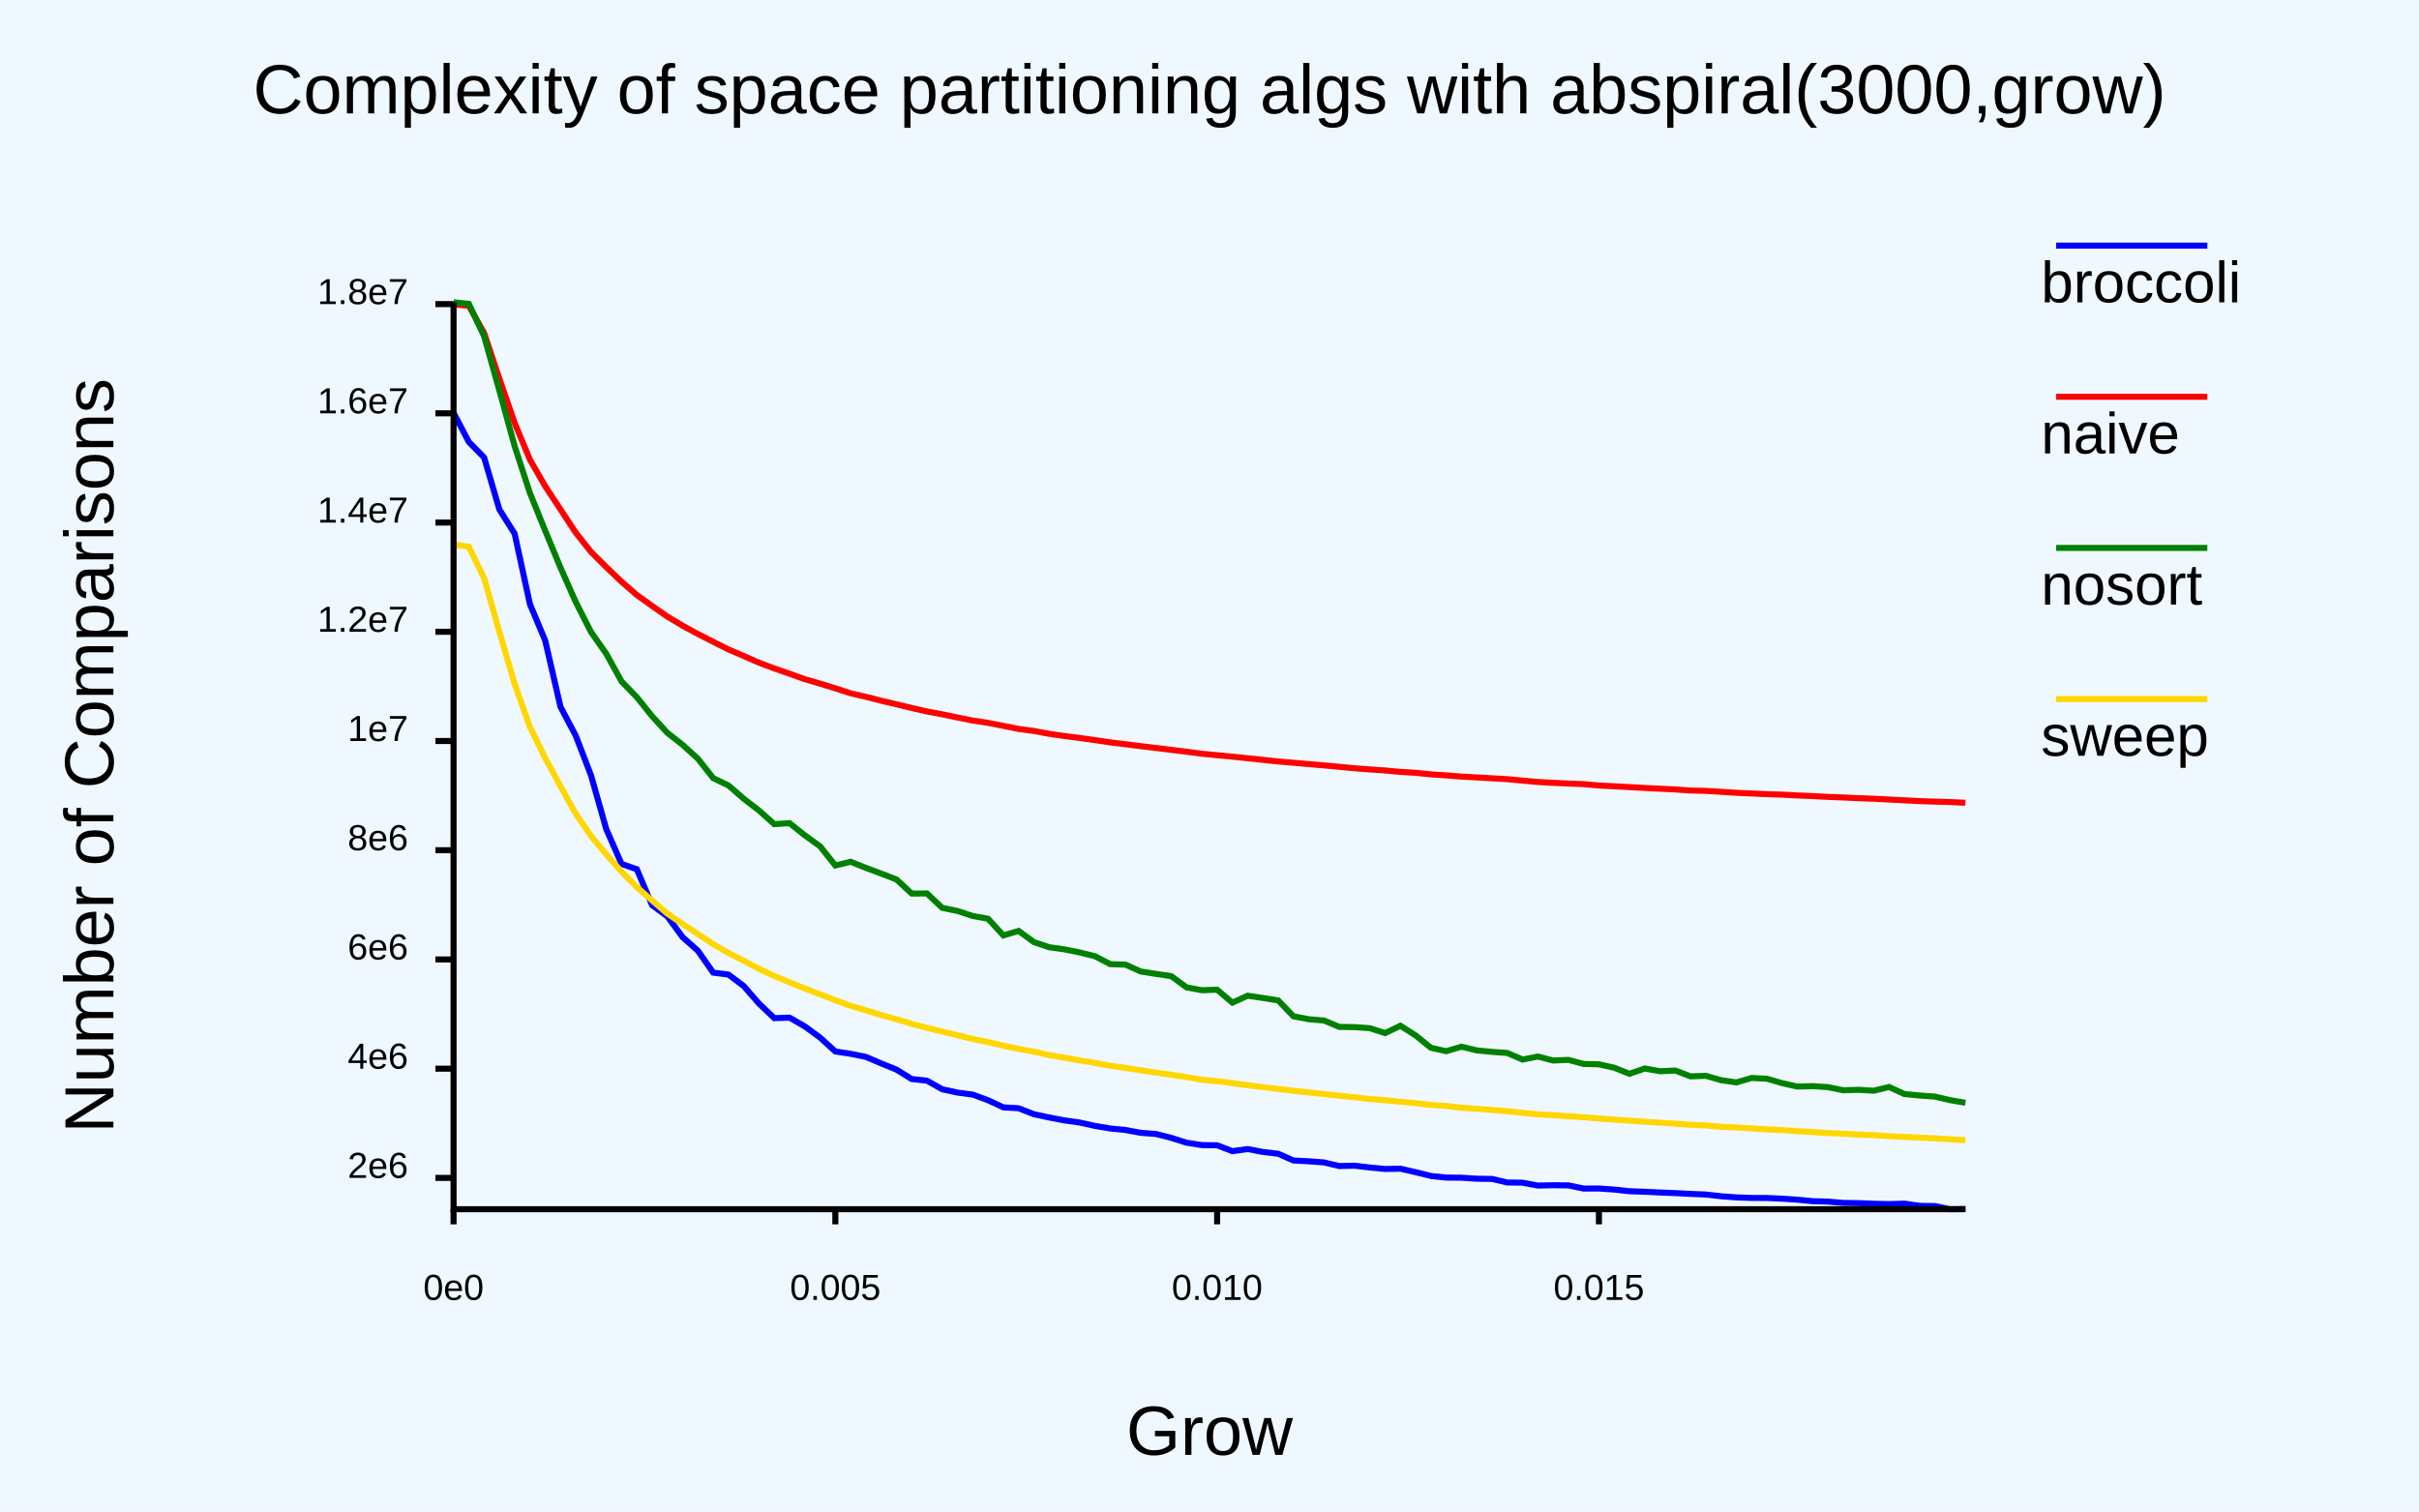
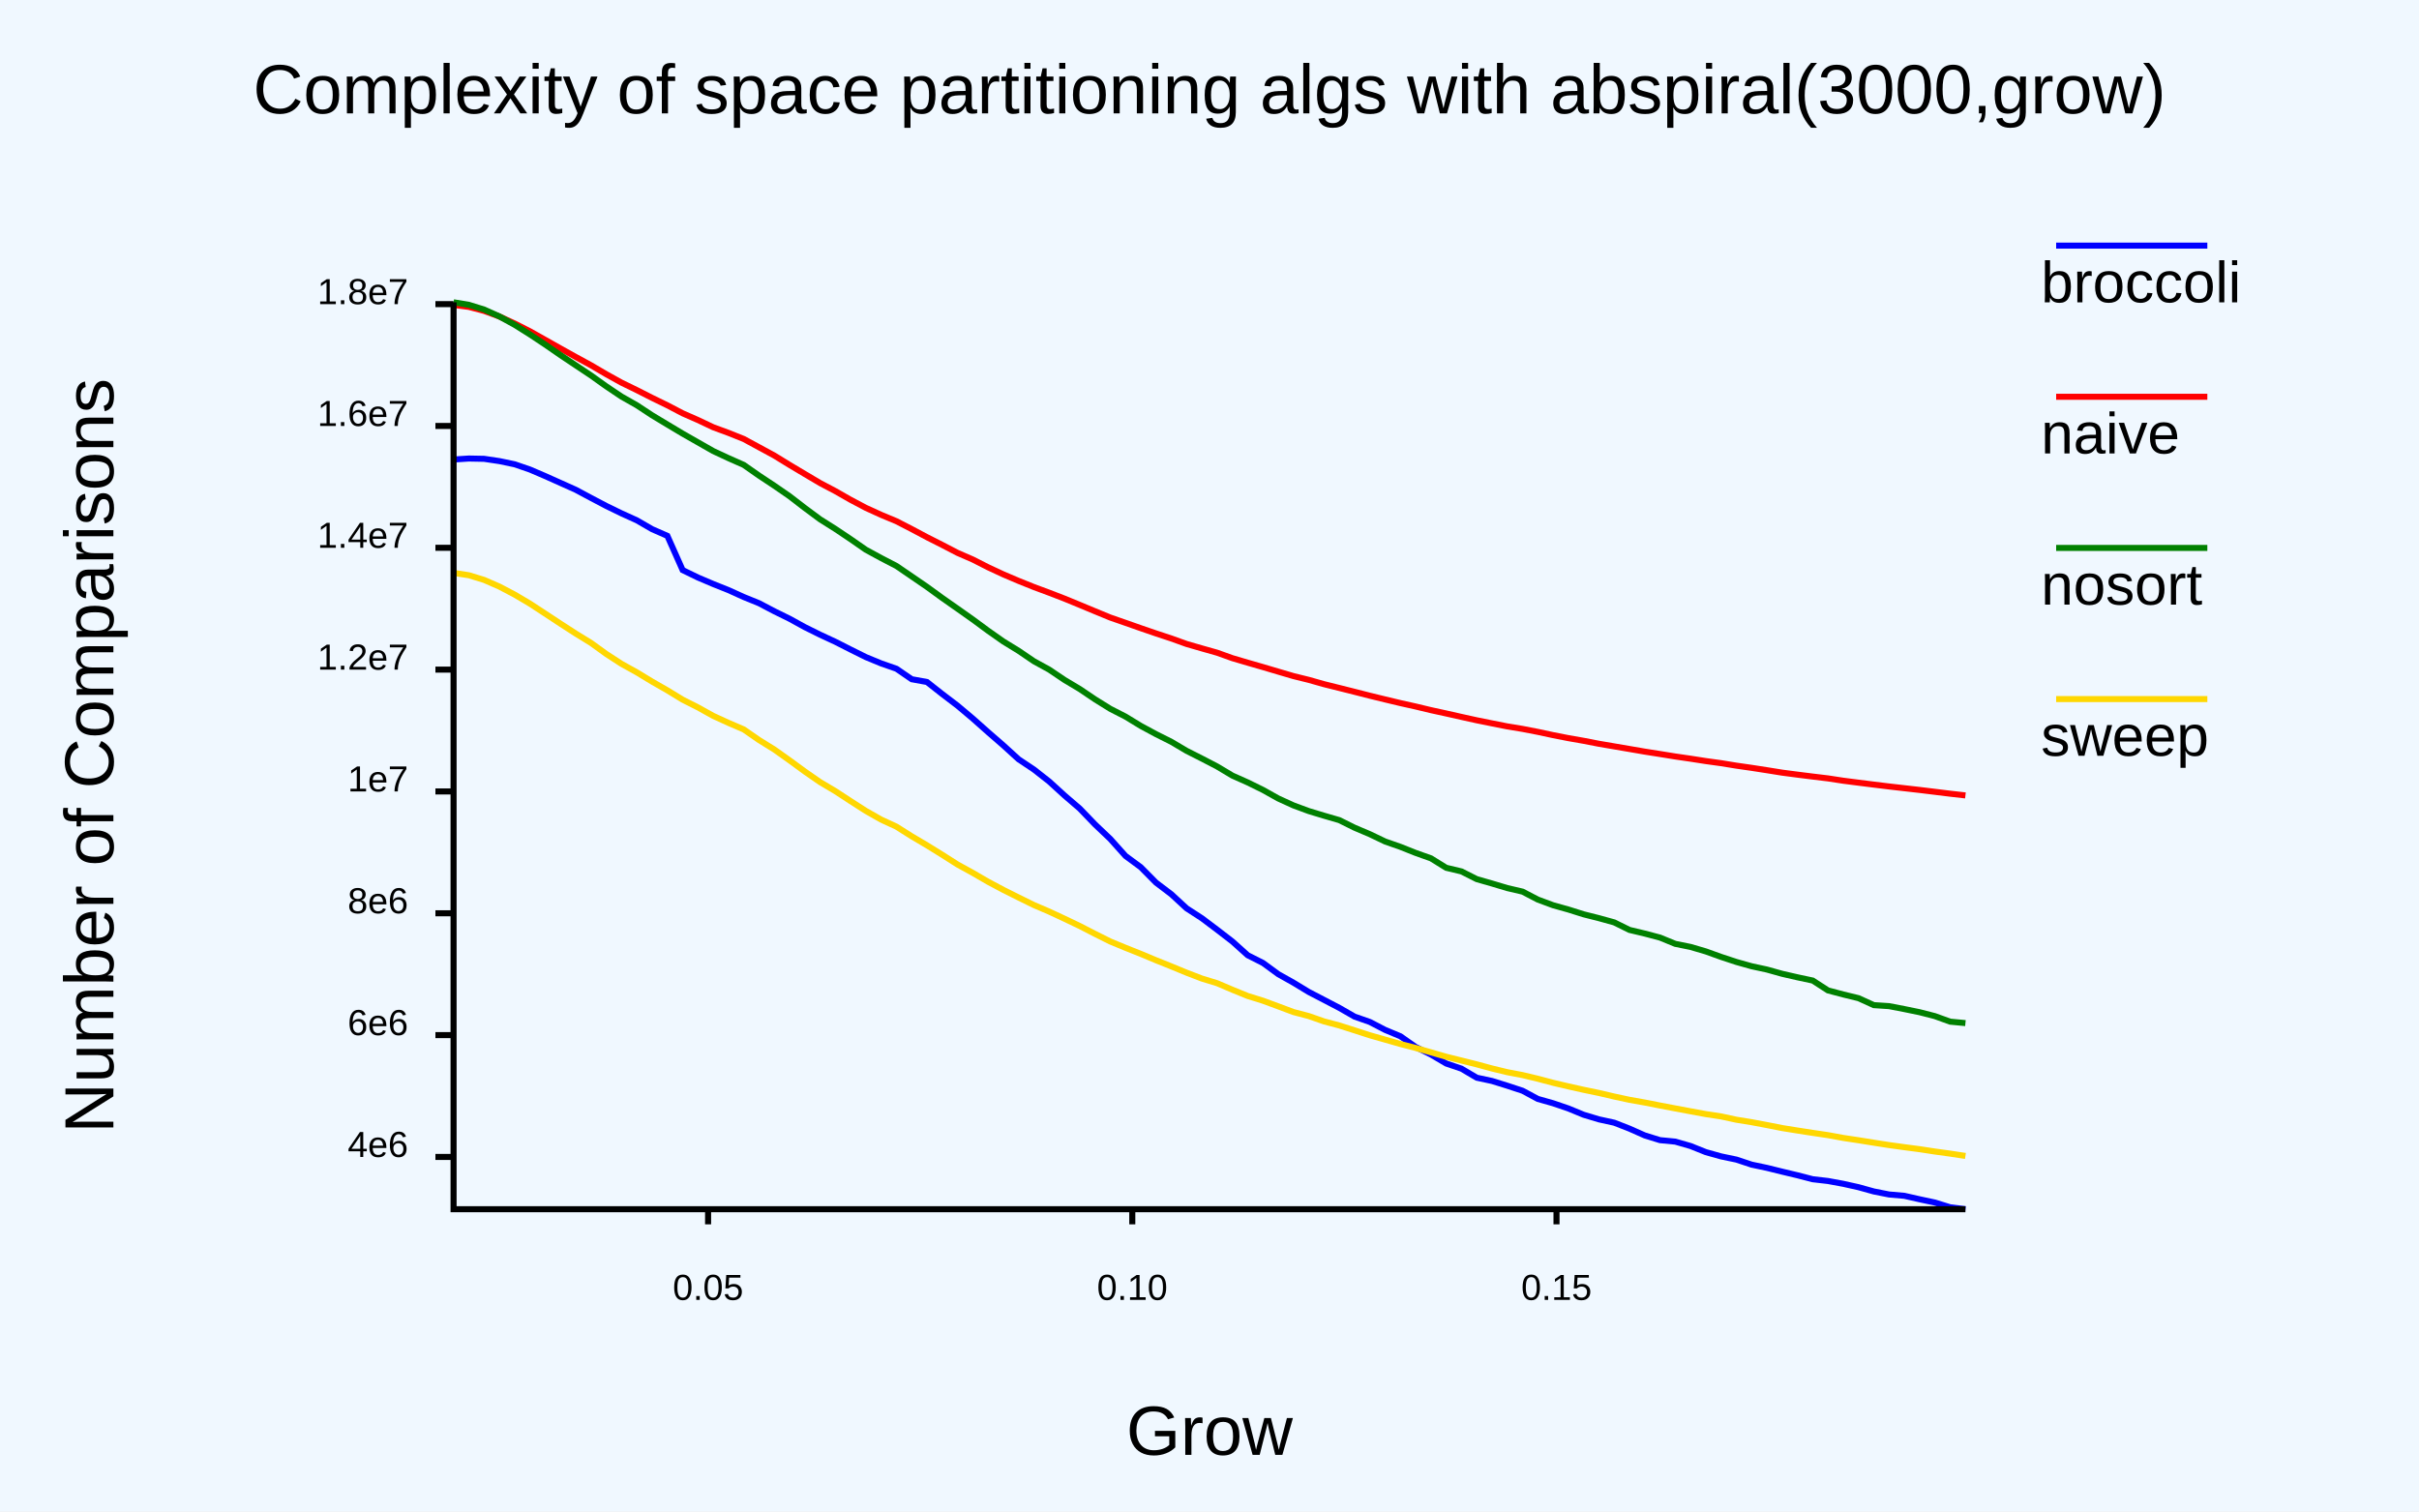
<svg xmlns="http://www.w3.org/2000/svg" class="poloto" width="800" height="500" viewBox="0 0 800 500">
  <style>.poloto {
                    font-family: "Arial";
                    stroke-width:2;
                    }
                    .poloto_text{fill: var(--poloto_fg_color,black);  }
                    .poloto_axis_lines{stroke: var(--poloto_fg_color,black);stoke-width:3;fill:none}
                    .poloto_background{fill: var(--poloto_bg_color,aliceblue); }
                    .poloto0stroke{stroke:  var(--poloto_color0,blue); }
                    .poloto1stroke{stroke:  var(--poloto_color1,red); }
                    .poloto2stroke{stroke:  var(--poloto_color2,green); }
                    .poloto3stroke{stroke:  var(--poloto_color3,gold); }
                    .poloto4stroke{stroke:  var(--poloto_color4,aqua); }
                    .poloto5stroke{stroke:  var(--poloto_color5,brown); }
                    .poloto6stroke{stroke:  var(--poloto_color6,lime); }
                    .poloto7stroke{stroke:  var(--poloto_color7,chocolate); }
                    .poloto0fill{fill:var(--poloto_color0,blue);}
                    .poloto1fill{fill:var(--poloto_color1,red);}
                    .poloto2fill{fill:var(--poloto_color2,green);}
                    .poloto3fill{fill:var(--poloto_color3,gold);}
                    .poloto4fill{fill:var(--poloto_color4,aqua);}
                    .poloto5fill{fill:var(--poloto_color5,brown);}
                    .poloto6fill{fill:var(--poloto_color6,lime);}
                    .poloto7fill{fill:var(--poloto_color7,chocolate);}</style>
  <rect class="poloto_background" fill="white" x="0" y="0" width="800" height="500" />
-   <line class="poloto_axis_lines" stroke="black" x1="150" x2="150" y1="400" y2="405" />
-   <text class="poloto_text" alignment-baseline="start" text-anchor="middle" x="150" y="430">0e0</text>
-   <line class="poloto_axis_lines" stroke="black" x1="276.263" x2="276.263" y1="400" y2="405" />
-   <text class="poloto_text" alignment-baseline="start" text-anchor="middle" x="276.263" y="430">0.005</text>
-   <line class="poloto_axis_lines" stroke="black" x1="402.525" x2="402.525" y1="400" y2="405" />
-   <text class="poloto_text" alignment-baseline="start" text-anchor="middle" x="402.525" y="430">0.010</text>
-   <line class="poloto_axis_lines" stroke="black" x1="528.788" x2="528.788" y1="400" y2="405" />
-   <text class="poloto_text" alignment-baseline="start" text-anchor="middle" x="528.788" y="430">0.015</text>
-   <line class="poloto_axis_lines" stroke="black" x1="150" x2="144" y1="389.642" y2="389.642" />
-   <text class="poloto_text" alignment-baseline="middle" text-anchor="end" x="135" y="389.642">2e6</text>
-   <line class="poloto_axis_lines" stroke="black" x1="150" x2="144" y1="353.511" y2="353.511" />
-   <text class="poloto_text" alignment-baseline="middle" text-anchor="end" x="135" y="353.511">4e6</text>
-   <line class="poloto_axis_lines" stroke="black" x1="150" x2="144" y1="317.379" y2="317.379" />
-   <text class="poloto_text" alignment-baseline="middle" text-anchor="end" x="135" y="317.379">6e6</text>
-   <line class="poloto_axis_lines" stroke="black" x1="150" x2="144" y1="281.248" y2="281.248" />
-   <text class="poloto_text" alignment-baseline="middle" text-anchor="end" x="135" y="281.248">8e6</text>
-   <line class="poloto_axis_lines" stroke="black" x1="150" x2="144" y1="245.117" y2="245.117" />
-   <text class="poloto_text" alignment-baseline="middle" text-anchor="end" x="135" y="245.117">1e7</text>
-   <line class="poloto_axis_lines" stroke="black" x1="150" x2="144" y1="208.985" y2="208.985" />
-   <text class="poloto_text" alignment-baseline="middle" text-anchor="end" x="135" y="208.985">1.2e7</text>
-   <line class="poloto_axis_lines" stroke="black" x1="150" x2="144" y1="172.854" y2="172.854" />
-   <text class="poloto_text" alignment-baseline="middle" text-anchor="end" x="135" y="172.854">1.4e7</text>
-   <line class="poloto_axis_lines" stroke="black" x1="150" x2="144" y1="136.723" y2="136.723" />
-   <text class="poloto_text" alignment-baseline="middle" text-anchor="end" x="135" y="136.723">1.6e7</text>
-   <line class="poloto_axis_lines" stroke="black" x1="150" x2="144" y1="100.592" y2="100.592" />
-   <text class="poloto_text" alignment-baseline="middle" text-anchor="end" x="135" y="100.592">1.8e7</text>
+   <line class="poloto_axis_lines" stroke="black" x1="234.175" x2="234.175" y1="400" y2="405" />
+   <text class="poloto_text" alignment-baseline="start" text-anchor="middle" x="234.175" y="430">0.05</text>
+   <line class="poloto_axis_lines" stroke="black" x1="374.467" x2="374.467" y1="400" y2="405" />
+   <text class="poloto_text" alignment-baseline="start" text-anchor="middle" x="374.467" y="430">0.10</text>
+   <line class="poloto_axis_lines" stroke="black" x1="514.759" x2="514.759" y1="400" y2="405" />
+   <text class="poloto_text" alignment-baseline="start" text-anchor="middle" x="514.759" y="430">0.15</text>
+   <line class="poloto_axis_lines" stroke="black" x1="150" x2="144" y1="382.709" y2="382.709" />
+   <text class="poloto_text" alignment-baseline="middle" text-anchor="end" x="135" y="382.709">4e6</text>
+   <line class="poloto_axis_lines" stroke="black" x1="150" x2="144" y1="342.408" y2="342.408" />
+   <text class="poloto_text" alignment-baseline="middle" text-anchor="end" x="135" y="342.408">6e6</text>
+   <line class="poloto_axis_lines" stroke="black" x1="150" x2="144" y1="302.107" y2="302.107" />
+   <text class="poloto_text" alignment-baseline="middle" text-anchor="end" x="135" y="302.107">8e6</text>
+   <line class="poloto_axis_lines" stroke="black" x1="150" x2="144" y1="261.806" y2="261.806" />
+   <text class="poloto_text" alignment-baseline="middle" text-anchor="end" x="135" y="261.806">1e7</text>
+   <line class="poloto_axis_lines" stroke="black" x1="150" x2="144" y1="221.505" y2="221.505" />
+   <text class="poloto_text" alignment-baseline="middle" text-anchor="end" x="135" y="221.505">1.2e7</text>
+   <line class="poloto_axis_lines" stroke="black" x1="150" x2="144" y1="181.205" y2="181.205" />
+   <text class="poloto_text" alignment-baseline="middle" text-anchor="end" x="135" y="181.205">1.4e7</text>
+   <line class="poloto_axis_lines" stroke="black" x1="150" x2="144" y1="140.904" y2="140.904" />
+   <text class="poloto_text" alignment-baseline="middle" text-anchor="end" x="135" y="140.904">1.6e7</text>
+   <line class="poloto_axis_lines" stroke="black" x1="150" x2="144" y1="100.603" y2="100.603" />
+   <text class="poloto_text" alignment-baseline="middle" text-anchor="end" x="135" y="100.603">1.8e7</text>
  <text class="poloto_text" alignment-baseline="middle" text-anchor="start" font-size="large" x="675" y="100">broccoli</text>
  <line class="poloto0stroke" stroke="black" x1="680" x2="730" y1="81.25" y2="81.25" />
-   <polyline class="poloto0stroke" fill="none" stroke="black" points="150,136.564 155.051,146.196 160.101,151.329 165.152,168.54 170.202,176.536 175.253,199.84 180.303,211.875 185.354,233.791 190.404,243.346 195.455,256.483 200.505,274.269 205.556,285.791 210.606,287.534 215.657,299.422 220.707,303.138 225.758,310.022 230.808,314.499 235.859,321.732 240.909,322.379 245.96,326.174 251.01,331.98 256.061,336.788 261.111,336.636 266.162,339.529 271.212,343.221 276.263,347.829 281.313,348.592 286.364,349.619 291.414,351.767 296.465,353.822 301.515,356.938 306.566,357.484 311.616,360.327 316.667,361.42 321.717,362.092 326.768,363.955 331.818,366.305 336.869,366.6 341.919,368.576 346.97,369.651 352.02,370.621 357.071,371.325 362.121,372.446 367.172,373.292 372.222,373.797 377.273,374.73 382.323,375.12 387.374,376.402 392.424,378.002 397.475,378.787 402.525,378.856 407.576,380.799 412.626,380.093 417.677,381.064 422.727,381.653 427.778,383.885 432.828,384.152 437.879,384.525 442.929,385.721 447.98,385.605 453.03,386.208 458.081,386.688 463.131,386.602 468.182,387.755 473.232,389 478.283,389.537 483.333,389.576 488.384,389.908 493.434,389.983 498.485,391.159 503.535,391.224 508.586,392.178 513.636,392.067 518.687,392.118 523.737,393.167 528.788,393.146 533.838,393.5 538.889,394.052 543.939,394.227 548.99,394.468 554.04,394.671 559.091,394.938 564.141,395.14 569.192,395.715 574.242,396.09 579.293,396.273 584.343,396.289 589.394,396.511 594.444,396.85 599.495,397.351 604.545,397.479 609.596,397.917 614.646,397.987 619.697,398.188 624.747,398.307 629.798,398.153 634.848,398.882 639.899,398.958 644.949,400 650,399.937 " />
+   <polyline class="poloto0stroke" fill="none" stroke="black" points="150,152.003 155.051,151.678 160.101,151.775 165.152,152.529 170.202,153.583 175.253,155.317 180.303,157.48 185.354,159.744 190.404,162.007 195.455,164.713 200.505,167.366 205.556,169.826 210.606,172.116 215.657,175.041 220.707,177.255 225.758,188.58 230.808,191.031 235.859,193.181 240.909,195.196 245.96,197.484 251.01,199.535 256.061,202.187 261.111,204.669 266.162,207.448 271.212,209.951 276.263,212.299 281.313,214.86 286.364,217.37 291.414,219.454 296.465,221.215 301.515,224.682 306.566,225.604 311.616,229.583 316.667,233.434 321.717,237.685 326.768,242.178 331.818,246.564 336.869,251.17 341.919,254.539 346.97,258.501 352.02,263.111 357.071,267.45 362.121,272.7 367.172,277.502 372.222,283.138 377.273,286.866 382.323,291.973 387.374,295.804 392.424,300.464 397.475,303.744 402.525,307.544 407.576,311.441 412.626,315.981 417.677,318.535 422.727,322.235 427.778,325.07 432.828,328.135 437.879,330.763 442.929,333.395 447.98,336.292 453.03,338.06 458.081,340.685 463.131,342.787 468.182,346.333 473.232,348.834 478.283,351.799 483.333,353.514 488.384,356.496 493.434,357.58 498.485,359.149 503.535,360.813 508.586,363.52 513.636,364.951 518.687,366.673 523.737,368.758 528.788,370.275 533.838,371.377 538.889,373.345 543.939,375.589 548.99,377.154 554.04,377.64 559.091,379.095 564.141,381.117 569.192,382.528 574.242,383.582 579.293,385.256 584.343,386.324 589.394,387.574 594.444,388.777 599.495,390.083 604.545,390.665 609.596,391.596 614.646,392.72 619.697,394.124 624.747,395.127 629.798,395.567 634.848,396.715 639.899,397.792 644.949,399.359 650,400 " />
  <text class="poloto_text" alignment-baseline="middle" text-anchor="start" font-size="large" x="675" y="150">naive</text>
  <line class="poloto1stroke" stroke="black" x1="680" x2="730" y1="131.25" y2="131.25" />
-   <polyline class="poloto1stroke" fill="none" stroke="black" points="150,100.7 155.051,101.162 160.101,110.169 165.152,125.255 170.202,139.919 175.253,152.051 180.303,160.839 185.354,168.514 190.404,176.188 195.455,182.56 200.505,187.599 205.556,192.426 210.606,196.815 215.657,200.437 220.707,203.964 225.758,206.986 230.808,209.727 235.859,212.303 240.909,214.839 245.96,216.987 251.01,219.225 256.061,221.106 261.111,222.869 266.162,224.666 271.212,226.138 276.263,227.693 281.313,229.343 286.364,230.498 291.414,231.788 296.465,232.98 301.515,234.195 306.566,235.351 311.616,236.286 316.667,237.346 321.717,238.356 326.768,239.125 331.818,240.114 336.869,241.131 341.919,241.797 346.97,242.742 352.02,243.465 357.071,244.112 362.121,244.819 367.172,245.576 372.222,246.187 377.273,246.83 382.323,247.425 387.374,248.05 392.424,248.66 397.475,249.343 402.525,249.824 407.576,250.296 412.626,250.819 417.677,251.356 422.727,251.893 427.778,252.322 432.828,252.751 437.879,253.193 442.929,253.655 447.98,254.133 453.03,254.526 458.081,254.863 463.131,255.337 468.182,255.636 473.232,256.158 478.283,256.498 483.333,256.897 488.384,257.159 493.434,257.455 498.485,257.744 503.535,258.212 508.586,258.67 513.636,258.958 518.687,259.189 523.737,259.382 528.788,259.827 533.838,260.098 538.889,260.371 543.939,260.653 548.99,260.897 554.04,261.138 559.091,261.506 564.141,261.613 569.192,261.925 574.242,262.244 579.293,262.479 584.343,262.691 589.394,262.863 594.444,263.129 599.495,263.34 604.545,263.608 609.596,263.801 614.646,264.034 619.697,264.219 624.747,264.475 629.798,264.737 634.848,265.012 639.899,265.167 644.949,265.307 650,265.556 " />
+   <polyline class="poloto1stroke" fill="none" stroke="black" points="150,100.853 155.051,101.521 160.101,102.845 165.152,104.694 170.202,107.013 175.253,109.585 180.303,112.417 185.354,115.269 190.404,118.075 195.455,120.829 200.505,123.788 205.556,126.585 210.606,129.044 215.657,131.612 220.707,134.073 225.758,136.716 230.808,138.935 235.859,141.328 240.909,143.189 245.96,145.208 251.01,147.943 256.061,150.683 261.111,153.786 266.162,156.798 271.212,159.786 276.263,162.454 281.313,165.331 286.364,168.004 291.414,170.308 296.465,172.416 301.515,175.016 306.566,177.704 311.616,180.258 316.667,182.882 321.717,185.081 326.768,187.65 331.818,190.004 336.869,192.154 341.919,194.187 346.97,196.06 352.02,198.008 357.071,200.087 362.121,202.191 367.172,204.272 372.222,206.026 377.273,207.8 382.323,209.538 387.374,211.202 392.424,213.022 397.475,214.482 402.525,215.913 407.576,217.721 412.626,219.211 417.677,220.665 422.727,222.165 427.778,223.649 432.828,224.894 437.879,226.323 442.929,227.579 447.98,228.849 453.03,230.139 458.081,231.37 463.131,232.577 468.182,233.702 473.232,234.913 478.283,236.012 483.333,237.152 488.384,238.27 493.434,239.289 498.485,240.291 503.535,241.12 508.586,242.098 513.636,243.18 518.687,244.17 523.737,245.055 528.788,246.036 533.838,246.895 538.889,247.761 543.939,248.629 548.99,249.424 554.04,250.238 559.091,250.973 564.141,251.756 569.192,252.451 574.242,253.273 579.293,253.997 584.343,254.779 589.394,255.589 594.444,256.248 599.495,256.881 604.545,257.489 609.596,258.26 614.646,258.908 619.697,259.543 624.747,260.158 629.798,260.735 634.848,261.309 639.899,261.928 644.949,262.546 650,263.12 " />
  <text class="poloto_text" alignment-baseline="middle" text-anchor="start" font-size="large" x="675" y="200">nosort</text>
  <line class="poloto2stroke" stroke="black" x1="680" x2="730" y1="181.25" y2="181.25" />
-   <polyline class="poloto2stroke" fill="none" stroke="black" points="150,100 155.051,100.521 160.101,111.226 165.152,129.197 170.202,147.592 175.253,163.087 180.303,175.549 185.354,187.748 190.404,199.127 195.455,209.061 200.505,216.259 205.556,225.413 210.606,230.62 215.657,236.924 220.707,242.43 225.758,246.386 230.808,250.983 235.859,257.4 240.909,259.826 245.96,264.21 251.01,268.109 256.061,272.618 261.111,272.299 266.162,276.312 271.212,279.96 276.263,286.3 281.313,285.063 286.364,287.091 291.414,288.968 296.465,290.912 301.515,295.575 306.566,295.558 311.616,300.319 316.667,301.346 321.717,303.008 326.768,303.909 331.818,309.431 336.869,307.941 341.919,311.635 346.97,313.337 352.02,314.041 357.071,315.067 362.121,316.307 367.172,318.934 372.222,319.093 377.273,321.367 382.323,322.162 387.374,322.911 392.424,326.631 397.475,327.556 402.525,327.399 407.576,331.665 412.626,329.374 417.677,330.124 422.727,330.94 427.778,336.197 432.828,337.153 437.879,337.578 442.929,339.688 447.98,339.767 453.03,340.116 458.081,341.739 463.131,339.312 468.182,342.517 473.232,346.608 478.283,347.732 483.333,346.239 488.384,347.463 493.434,347.955 498.485,348.311 503.535,350.496 508.586,349.502 513.636,350.805 518.687,350.607 523.737,351.946 528.788,352.067 533.838,353.19 538.889,355.202 543.939,353.452 548.99,354.356 554.04,354.125 559.091,356.056 564.141,355.869 569.192,357.316 574.242,358.058 579.293,356.582 584.343,356.841 589.394,358.304 594.444,359.429 599.495,359.286 604.545,359.631 609.596,360.65 614.646,360.503 619.697,360.803 624.747,359.569 629.798,361.897 634.848,362.391 639.899,362.746 644.949,363.93 650,364.8 " />
+   <polyline class="poloto2stroke" fill="none" stroke="black" points="150,100 155.051,100.833 160.101,102.394 165.152,104.675 170.202,107.448 175.253,110.619 180.303,113.972 185.354,117.461 190.404,120.839 195.455,124.199 200.505,127.806 205.556,131.19 210.606,134.055 215.657,137.377 220.707,140.417 225.758,143.438 230.808,146.316 235.859,149.194 240.909,151.549 245.96,153.785 251.01,157.315 256.061,160.658 261.111,164.142 266.162,168.033 271.212,171.781 276.263,174.965 281.313,178.346 286.364,181.858 291.414,184.6 296.465,187.223 301.515,190.67 306.566,194.136 311.616,197.805 316.667,201.344 321.717,204.915 326.768,208.638 331.818,212.19 336.869,215.287 341.919,218.724 346.97,221.494 352.02,224.896 357.071,227.911 362.121,231.319 367.172,234.46 372.222,237.046 377.273,240.126 382.323,242.85 387.374,245.381 392.424,248.37 397.475,250.925 402.525,253.551 407.576,256.565 412.626,258.818 417.677,261.3 422.727,264.125 427.778,266.426 432.828,268.296 437.879,269.824 442.929,271.293 447.98,273.8 453.03,275.943 458.081,278.36 463.131,280.127 468.182,282.136 473.232,283.93 478.283,287.056 483.333,288.262 488.384,290.811 493.434,292.257 498.485,293.768 503.535,294.946 508.586,297.575 513.636,299.447 518.687,300.861 523.737,302.449 528.788,303.722 533.838,305.119 538.889,307.61 543.939,308.81 548.99,310.147 554.04,312.217 559.091,313.239 564.141,314.724 569.192,316.541 574.242,318.208 579.293,319.628 584.343,320.717 589.394,322.127 594.444,323.284 599.495,324.36 604.545,327.623 609.596,328.962 614.646,330.191 619.697,332.49 624.747,332.822 629.798,333.797 634.848,334.834 639.899,336.131 644.949,337.959 650,338.435 " />
  <text class="poloto_text" alignment-baseline="middle" text-anchor="start" font-size="large" x="675" y="250">sweep</text>
  <line class="poloto3stroke" stroke="black" x1="680" x2="730" y1="231.25" y2="231.25" />
-   <polyline class="poloto3stroke" fill="none" stroke="black" points="150,180.145 155.051,180.869 160.101,191.254 165.152,208.979 170.202,226.253 175.253,240.459 180.303,250.774 185.354,260.064 190.404,269.175 195.455,276.535 200.505,282.608 205.556,288.376 210.606,293.458 215.657,297.885 220.707,302.224 225.758,305.664 230.808,308.959 235.859,312.332 240.909,315.242 245.96,317.803 251.01,320.482 256.061,322.84 261.111,324.945 266.162,327.004 271.212,328.928 276.263,330.851 281.313,332.731 286.364,334.194 291.414,335.767 296.465,337.16 301.515,338.682 306.566,340.022 311.616,341.236 316.667,342.459 321.717,343.679 326.768,344.716 331.818,345.914 336.869,346.986 341.919,347.884 346.97,349.032 352.02,349.854 357.071,350.791 362.121,351.605 367.172,352.543 372.222,353.249 377.273,354.059 382.323,354.814 387.374,355.507 392.424,356.293 397.475,357.17 402.525,357.646 407.576,358.286 412.626,359.005 417.677,359.592 422.727,360.217 427.778,360.825 432.828,361.35 437.879,361.913 442.929,362.437 447.98,362.962 453.03,363.555 458.081,363.95 463.131,364.453 468.182,364.896 473.232,365.518 478.283,365.85 483.333,366.42 488.384,366.783 493.434,367.172 498.485,367.596 503.535,368.1 508.586,368.611 513.636,368.896 518.687,369.256 523.737,369.574 528.788,369.98 533.838,370.362 538.889,370.706 543.939,371.071 548.99,371.377 554.04,371.701 559.091,372.057 564.141,372.283 569.192,372.73 574.242,372.969 579.293,373.251 584.343,373.591 589.394,373.84 594.444,374.187 599.495,374.468 604.545,374.791 609.596,375.031 614.646,375.297 619.697,375.505 624.747,375.833 629.798,376.088 634.848,376.333 639.899,376.547 644.949,376.872 650,377.16 " />
+   <polyline class="poloto3stroke" fill="none" stroke="black" points="150,189.511 155.051,190.285 160.101,191.833 165.152,194.039 170.202,196.69 175.253,199.676 180.303,202.985 185.354,206.308 190.404,209.573 195.455,212.679 200.505,216.329 205.556,219.603 210.606,222.408 215.657,225.466 220.707,228.357 225.758,231.449 230.808,233.995 235.859,236.801 240.909,239.114 245.96,241.293 251.01,244.789 256.061,247.919 261.111,251.512 266.162,255.209 271.212,258.71 276.263,261.709 281.313,265.009 286.364,268.251 291.414,271.117 296.465,273.452 301.515,276.641 306.566,279.626 311.616,282.752 316.667,285.968 321.717,288.742 326.768,291.675 331.818,294.367 336.869,296.892 341.919,299.381 346.97,301.543 352.02,303.893 357.071,306.307 362.121,308.909 367.172,311.432 372.222,313.521 377.273,315.529 382.323,317.649 387.374,319.673 392.424,321.759 397.475,323.698 402.525,325.241 407.576,327.396 412.626,329.456 417.677,331.029 422.727,332.891 427.778,334.782 432.828,336.106 437.879,337.876 442.929,339.217 447.98,340.83 453.03,342.464 458.081,343.905 463.131,345.347 468.182,346.653 473.232,348.102 478.283,349.563 483.333,350.818 488.384,352.083 493.434,353.451 498.485,354.672 503.535,355.632 508.586,356.843 513.636,358.182 518.687,359.37 523.737,360.501 528.788,361.545 533.838,362.724 538.889,363.81 543.939,364.704 548.99,365.701 554.04,366.662 559.091,367.607 564.141,368.536 569.192,369.304 574.242,370.395 579.293,371.212 584.343,372.159 589.394,373.159 594.444,373.969 599.495,374.751 604.545,375.498 609.596,376.425 614.646,377.186 619.697,378 624.747,378.784 629.798,379.482 634.848,380.143 639.899,380.916 644.949,381.608 650,382.377 " />
  <text class="poloto_text" alignment-baseline="start" text-anchor="middle" font-size="x-large" x="400" y="37.5">Complexity of space partitioning algs with abspiral(3000,grow)</text>
  <text class="poloto_text" alignment-baseline="start" text-anchor="middle" font-size="x-large" x="400" y="481.25">Grow</text>
  <text class="poloto_text" alignment-baseline="start" text-anchor="middle" font-size="x-large" transform="rotate(-90,37.5,250)" x="37.5" y="250">Number of Comparisons</text>
  <path stroke="black" fill="none" class="poloto_axis_lines" d=" M 150 100 L 150 400 L 650 400" />
</svg>
